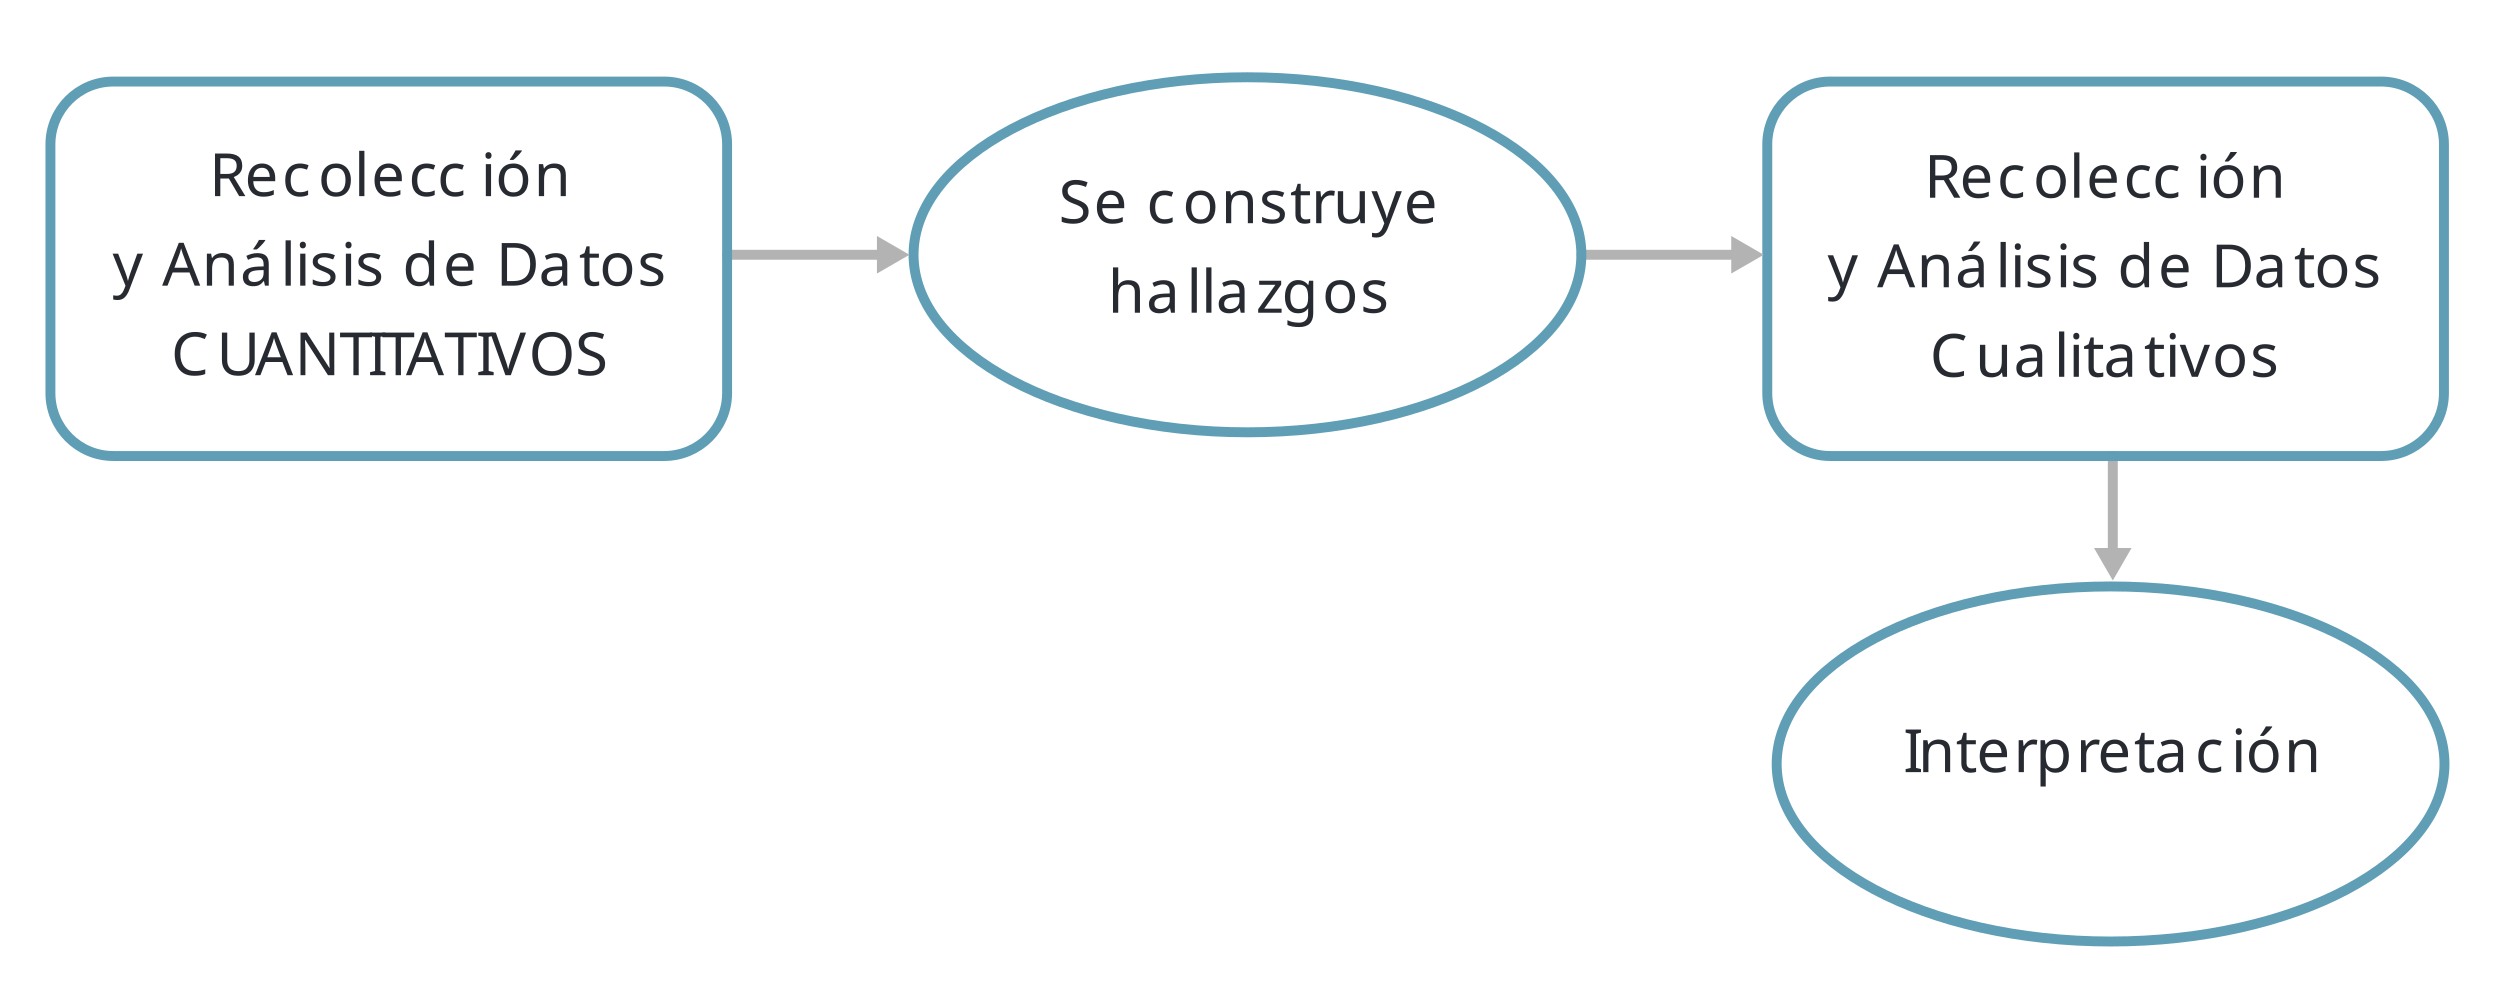
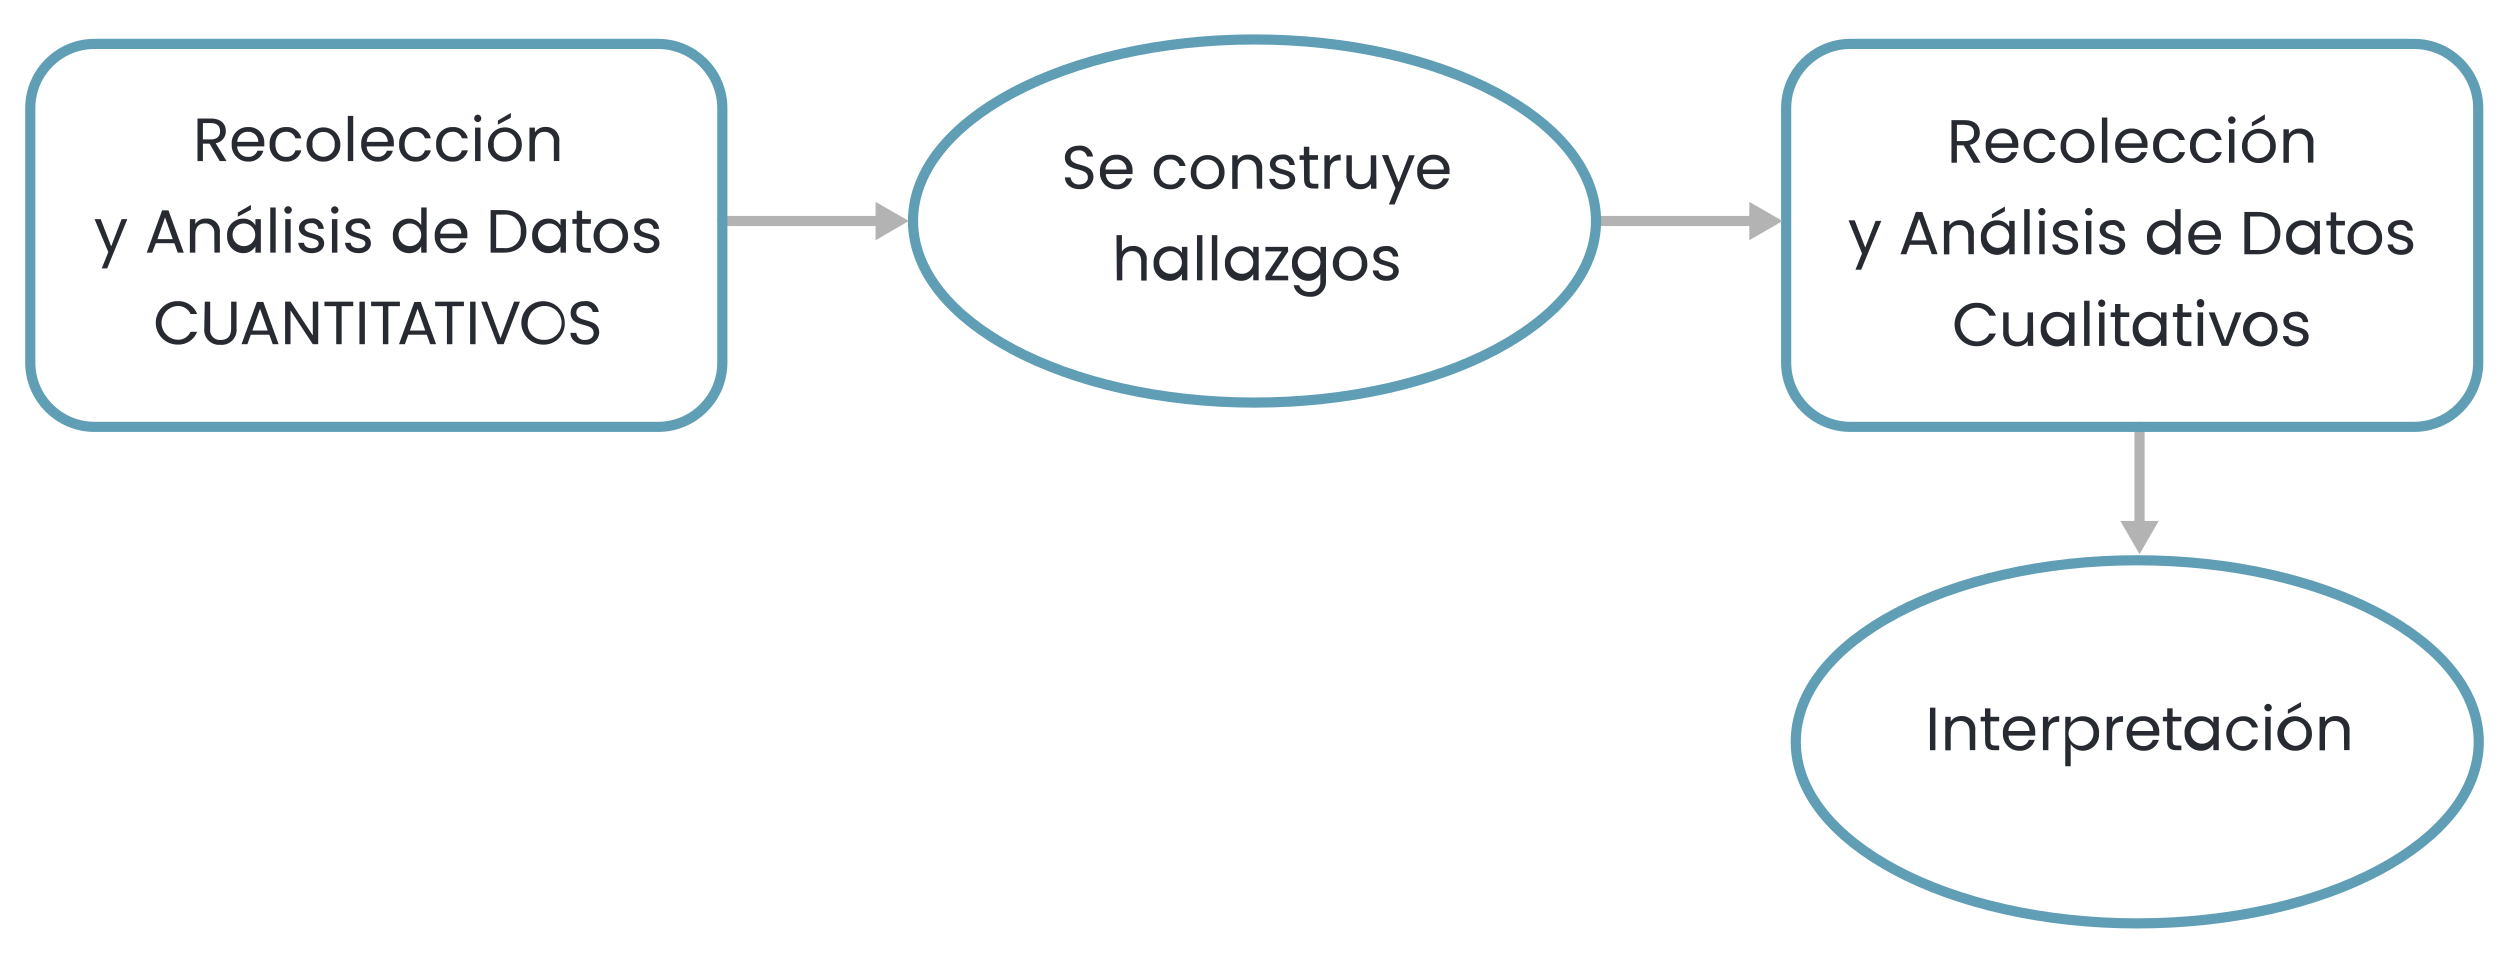
- <svg xmlns="http://www.w3.org/2000/svg" viewBox="0 0 470.5 187.48">
+ <svg xmlns="http://www.w3.org/2000/svg" id="a8fde49d-ba9e-4dc5-8483-89e868856b36" data-name="Capa 1" viewBox="0 0 460.04 176.32">
  <defs>
-     <style>.a,.e,.f{fill:none;}.b{isolation:isolate;}.c{clip-path:url(#a);}.d{opacity:0.3;mix-blend-mode:multiply;fill:url(#b);}.e{stroke:#b3b3b3;stroke-linecap:round;stroke-linejoin:round;}.e,.f{stroke-width:1.87px;}.f{stroke:#5f9eb5;stroke-miterlimit:10;}.g{font-size:11.23px;fill:#272b31;font-family:Poppins-Regular, Poppins;}.h{letter-spacing:-0.01em;}.i{letter-spacing:0.01em;}.j{letter-spacing:0em;}.k{letter-spacing:0em;}.l{letter-spacing:0.01em;}.m{letter-spacing:0em;}.n{letter-spacing:0em;}.o{letter-spacing:0em;}.p{letter-spacing:-0.01em;}.q{letter-spacing:0em;}.r{letter-spacing:0em;}.s{letter-spacing:0.01em;}.t{letter-spacing:0em;}.u{letter-spacing:-0.02em;}.v{letter-spacing:0em;}.w{letter-spacing:-0.01em;}.x{letter-spacing:-0.03em;}.y{letter-spacing:-0.01em;}.z{letter-spacing:-0.01em;}.aa{letter-spacing:-0.01em;}.ab{letter-spacing:-0.08em;}.ac{letter-spacing:-0.01em;}.ad{letter-spacing:-0.01em;}.ae{letter-spacing:-0.03em;}.af{letter-spacing:-0.01em;}.ag{letter-spacing:-0.01em;}.ah{letter-spacing:0em;}.ai{letter-spacing:-0.02em;}.aj{letter-spacing:-0.01em;}.ak{letter-spacing:-0.02em;}.al{letter-spacing:0em;}.am{fill:#b3b3b3;}.an{letter-spacing:0em;}.ao{letter-spacing:0em;}.ap{letter-spacing:0em;}.aq{letter-spacing:0em;}.ar{letter-spacing:0em;}.as{letter-spacing:-0.02em;}.at{letter-spacing:0em;}.au{letter-spacing:0em;}.av{letter-spacing:-0.01em;}.aw{letter-spacing:-0.02em;}.ax{letter-spacing:0em;}.ay{letter-spacing:0em;}.az{letter-spacing:-0.01em;}.ba{letter-spacing:-0.01em;}.bb{letter-spacing:-0.01em;}.bc{letter-spacing:-0.01em;}.bd{letter-spacing:0em;}</style>
-     <clipPath id="a">
-       <rect class="a" x="-1463.07" y="-915.71" width="1366" height="1529.63" />
-     </clipPath>
-     <linearGradient id="b" x1="-520.18" y1="-268.64" x2="32.27" y2="283.8" gradientUnits="userSpaceOnUse">
-       <stop offset="0" stop-color="#272b31" stop-opacity="0" />
-       <stop offset="0.02" stop-color="#272b31" stop-opacity="0.04" />
-       <stop offset="0.4" stop-color="#272b31" stop-opacity="0.57" />
-       <stop offset="0.73" stop-color="#272b31" stop-opacity="0.89" />
-       <stop offset="1" stop-color="#272b31" />
-     </linearGradient>
+     <style>.a90aa91c-cfc8-4f3b-be26-fbbd32ff5148,.b822bf20-135d-45a0-a46b-4b6f5daa3e09{fill:none;stroke-width:1.87px;}.b822bf20-135d-45a0-a46b-4b6f5daa3e09{stroke:#b3b3b3;stroke-linecap:round;stroke-linejoin:round;}.a90aa91c-cfc8-4f3b-be26-fbbd32ff5148{stroke:#5f9eb5;stroke-miterlimit:10;}.e5297cba-8456-4cb7-9c32-c626ae61d75e{fill:#272b31;}.ba3c13a1-ff6e-4c8f-9f03-e0d3bf58f0a9{fill:#b3b3b3;}</style>
  </defs>
-   <g class="b">
-     <g class="c">
-       <circle class="d" cx="-243.96" cy="7.58" r="390.64" />
-     </g>
-     <line class="e" x1="136.84" y1="47.95" x2="165.64" y2="47.95" />
-     <rect class="f" x="9.49" y="15.35" width="127.35" height="70.47" rx="11.83" />
-     <line class="e" x1="397.63" y1="85.82" x2="397.63" y2="103.73" />
-     <rect class="f" x="332.6" y="15.35" width="127.35" height="70.47" rx="11.83" />
-     <text class="g" transform="translate(39.37 36.91)">
-       <tspan class="h">R</tspan>
-       <tspan class="i" x="6.66" y="0">e</tspan>
-       <tspan class="j" x="13.69" y="0">c</tspan>
-       <tspan class="k" x="20.48" y="0">ol</tspan>
-       <tspan class="l" x="30.49" y="0">e</tspan>
-       <tspan class="m" x="37.52" y="0">cc</tspan>
-       <tspan class="n" x="51.11" y="0">i</tspan>
-       <tspan class="o" x="53.86" y="0">ó</tspan>
-       <tspan x="61.09" y="0">n </tspan>
-       <tspan x="-18.19" y="16.85">y </tspan>
-       <tspan class="p" x="-8.86" y="16.85">A</tspan>
-       <tspan class="q" x="-1.39" y="16.85">n</tspan>
-       <tspan x="5.82" y="16.85">á</tspan>
-       <tspan class="r" x="13.42" y="16.85">l</tspan>
-       <tspan class="j" x="16.17" y="16.85">i</tspan>
-       <tspan x="18.91" y="16.85">s</tspan>
-       <tspan class="j" x="24.77" y="16.85">i</tspan>
-       <tspan x="27.5" y="16.85">s </tspan>
-       <tspan class="o" x="36.37" y="16.85">d</tspan>
-       <tspan x="44" y="16.85">e </tspan>
-       <tspan class="s" x="53.96" y="16.85">D</tspan>
-       <tspan class="t" x="62" y="16.85">a</tspan>
-       <tspan class="u" x="69.58" y="16.85">t</tspan>
-       <tspan class="v" x="73.43" y="16.85">o</tspan>
-       <tspan x="80.6" y="16.85">s </tspan>
-       <tspan class="w" x="-7.18" y="33.7">C</tspan>
-       <tspan class="x" x="1.38" y="33.7">U</tspan>
-       <tspan class="y" x="8.62" y="33.7">A</tspan>
-       <tspan class="z" x="16.09" y="33.7">NT</tspan>
-       <tspan class="aa" x="29.83" y="33.7">I</tspan>
-       <tspan class="ab" x="32.46" y="33.7">TA</tspan>
-       <tspan class="ac" x="44.24" y="33.7">T</tspan>
-       <tspan class="ad" x="50.19" y="33.7">I</tspan>
-       <tspan class="ae" x="52.89" y="33.7">V</tspan>
-       <tspan class="af" x="60.12" y="33.7">O</tspan>
-       <tspan x="68.87" y="33.7">S</tspan>
-     </text>
-     <text class="g" transform="translate(362.13 37.21)">
-       <tspan class="h">R</tspan>
-       <tspan class="i" x="6.66" y="0">e</tspan>
-       <tspan class="j" x="13.69" y="0">c</tspan>
-       <tspan class="k" x="20.48" y="0">ol</tspan>
-       <tspan class="l" x="30.49" y="0">e</tspan>
-       <tspan class="m" x="37.52" y="0">cc</tspan>
-       <tspan class="n" x="51.11" y="0">i</tspan>
-       <tspan class="o" x="53.86" y="0">ó</tspan>
-       <tspan x="61.09" y="0">n </tspan>
-       <tspan x="-18.19" y="16.85">y </tspan>
-       <tspan class="p" x="-8.86" y="16.85">A</tspan>
-       <tspan class="q" x="-1.39" y="16.85">n</tspan>
-       <tspan x="5.82" y="16.85">á</tspan>
-       <tspan class="r" x="13.42" y="16.85">l</tspan>
-       <tspan class="j" x="16.17" y="16.85">i</tspan>
-       <tspan x="18.91" y="16.85">s</tspan>
-       <tspan class="j" x="24.77" y="16.85">i</tspan>
-       <tspan x="27.5" y="16.85">s </tspan>
-       <tspan class="o" x="36.37" y="16.85">d</tspan>
-       <tspan x="44" y="16.85">e </tspan>
-       <tspan class="s" x="53.96" y="16.85">D</tspan>
-       <tspan class="t" x="62" y="16.85">a</tspan>
-       <tspan class="u" x="69.58" y="16.85">t</tspan>
-       <tspan class="v" x="73.43" y="16.85">o</tspan>
-       <tspan x="80.6" y="16.85">s </tspan>
-       <tspan class="ag" x="1.06" y="33.7">C</tspan>
-       <tspan class="k" x="9.61" y="33.7">u</tspan>
-       <tspan x="16.83" y="33.7">a</tspan>
-       <tspan class="r" x="24.43" y="33.7">l</tspan>
-       <tspan class="ah" x="27.18" y="33.7">i</tspan>
-       <tspan class="ai" x="29.9" y="33.7">t</tspan>
-       <tspan class="t" x="33.76" y="33.7">a</tspan>
-       <tspan class="aj" x="41.35" y="33.7">t</tspan>
-       <tspan x="45.33" y="33.7">i</tspan>
-       <tspan class="ak" x="48.09" y="33.7">v</tspan>
-       <tspan class="al" x="54.18" y="33.7">o</tspan>
-       <tspan x="61.35" y="33.7">s</tspan>
-     </text>
-     <line class="e" x1="297.62" y1="47.95" x2="326.43" y2="47.95" />
-     <polygon class="am" points="331.94 47.95 325.82 44.41 325.82 51.48 331.94 47.95" />
-     <text class="g" transform="translate(199.23 42)">
-       <tspan class="an">S</tspan>
-       <tspan x="6.58" y="0">e </tspan>
-       <tspan class="j" x="16.54" y="0">c</tspan>
-       <tspan class="o" x="23.33" y="0">o</tspan>
-       <tspan class="ao" x="30.55" y="0">n</tspan>
-       <tspan class="ap" x="37.72" y="0">s</tspan>
-       <tspan class="aj" x="43.54" y="0">t</tspan>
-       <tspan class="aq" x="47.52" y="0">r</tspan>
-       <tspan class="ar" x="51.66" y="0">u</tspan>
-       <tspan class="as" x="58.86" y="0">y</tspan>
-       <tspan x="64.96" y="0">e </tspan>
-       <tspan class="q" x="9.28" y="16.85">h</tspan>
-       <tspan x="16.49" y="16.85">a</tspan>
-       <tspan class="at" x="24.08" y="16.85">l</tspan>
-       <tspan class="au" x="26.83" y="16.85">l</tspan>
-       <tspan class="av" x="29.61" y="16.85">a</tspan>
-       <tspan class="aw" x="37.12" y="16.85">z</tspan>
-       <tspan class="ax" x="41.97" y="16.85">g</tspan>
-       <tspan class="v" x="49.6" y="16.85">o</tspan>
-       <tspan x="56.78" y="16.85">s</tspan>
-     </text>
-     <ellipse class="f" cx="234.77" cy="47.95" rx="62.84" ry="33.41" />
-     <text class="g" transform="translate(358.19 145.32)">
-       <tspan class="ay">I</tspan>
-       <tspan class="az" x="2.8" y="0">n</tspan>
-       <tspan class="ai" x="9.9" y="0">t</tspan>
-       <tspan class="o" x="13.77" y="0">e</tspan>
-       <tspan class="ba" x="20.77" y="0">r</tspan>
-       <tspan class="ax" x="24.88" y="0">p</tspan>
-       <tspan class="bb" x="32.5" y="0">r</tspan>
-       <tspan class="bc" x="36.54" y="0">e</tspan>
-       <tspan class="ai" x="43.41" y="0">t</tspan>
-       <tspan class="ax" x="47.28" y="0">a</tspan>
-       <tspan class="bd" x="54.91" y="0">c</tspan>
-       <tspan class="n" x="61.7" y="0">i</tspan>
-       <tspan class="o" x="64.45" y="0">ó</tspan>
-       <tspan x="71.68" y="0">n</tspan>
-     </text>
-     <ellipse class="f" cx="397.21" cy="143.78" rx="62.84" ry="33.41" />
-     <polygon class="am" points="171.16 47.95 165.04 44.41 165.04 51.48 171.16 47.95" />
-     <polygon class="am" points="397.63 109.25 401.16 103.13 394.09 103.13 397.63 109.25" />
-   </g>
+   <line class="b822bf20-135d-45a0-a46b-4b6f5daa3e09" x1="132.92" y1="40.67" x2="161.72" y2="40.67" />
+   <rect class="a90aa91c-cfc8-4f3b-be26-fbbd32ff5148" x="5.57" y="8.08" width="127.35" height="70.47" rx="11.83" />
+   <line class="b822bf20-135d-45a0-a46b-4b6f5daa3e09" x1="393.71" y1="78.55" x2="393.71" y2="96.46" />
+   <rect class="a90aa91c-cfc8-4f3b-be26-fbbd32ff5148" x="328.68" y="8.08" width="127.35" height="70.47" rx="11.83" />
+   <path class="e5297cba-8456-4cb7-9c32-c626ae61d75e" d="M38.84,21.81c1.84,0,2.72,1,2.72,2.3a2.21,2.21,0,0,1-1.87,2.25l2,3.28H40.43l-1.86-3.2H37.34v3.2h-1V21.81Zm0,.84h-1.5v3h1.5c1.16,0,1.66-.63,1.66-1.51S40,22.65,38.84,22.65Z" />
+   <path class="e5297cba-8456-4cb7-9c32-c626ae61d75e" d="M45.64,29.74a3,3,0,0,1-3-3.19,2.93,2.93,0,0,1,3-3.17,2.82,2.82,0,0,1,3,2.94,6.13,6.13,0,0,1,0,.62H43.64a1.94,1.94,0,0,0,2,1.93,1.7,1.7,0,0,0,1.73-1.13h1.1A2.77,2.77,0,0,1,45.64,29.74Zm-2-3.63h3.89a1.81,1.81,0,0,0-1.95-1.86A1.91,1.91,0,0,0,43.65,26.11Z" />
+   <path class="e5297cba-8456-4cb7-9c32-c626ae61d75e" d="M52.62,23.38a2.67,2.67,0,0,1,2.84,2.08h-1.1a1.67,1.67,0,0,0-1.74-1.21c-1.12,0-1.95.79-1.95,2.3s.83,2.32,1.95,2.32a1.65,1.65,0,0,0,1.74-1.21h1.1a2.74,2.74,0,0,1-2.84,2.08,2.94,2.94,0,0,1-3-3.19A2.93,2.93,0,0,1,52.62,23.38Z" />
+   <path class="e5297cba-8456-4cb7-9c32-c626ae61d75e" d="M59.48,29.74a3,3,0,0,1-3.07-3.19,3.11,3.11,0,1,1,6.22,0A3.05,3.05,0,0,1,59.48,29.74Zm0-.9a2.09,2.09,0,0,0,2.11-2.29,2.07,2.07,0,0,0-2.08-2.28,2,2,0,0,0-2,2.28A2,2,0,0,0,59.48,28.84Z" />
+   <path class="e5297cba-8456-4cb7-9c32-c626ae61d75e" d="M64,21.33h1v8.31H64Z" />
+   <path class="e5297cba-8456-4cb7-9c32-c626ae61d75e" d="M69.47,29.74a3,3,0,0,1-3-3.19,2.94,2.94,0,0,1,3-3.17,2.82,2.82,0,0,1,3,2.94,6.13,6.13,0,0,1,0,.62H67.47a1.93,1.93,0,0,0,2,1.93,1.68,1.68,0,0,0,1.72-1.13H72.3A2.78,2.78,0,0,1,69.47,29.74Zm-2-3.63h3.88a1.8,1.8,0,0,0-1.94-1.86A1.9,1.9,0,0,0,67.48,26.11Z" />
+   <path class="e5297cba-8456-4cb7-9c32-c626ae61d75e" d="M76.45,23.38a2.67,2.67,0,0,1,2.84,2.08h-1.1a1.67,1.67,0,0,0-1.74-1.21c-1.12,0-2,.79-2,2.3s.83,2.32,2,2.32a1.65,1.65,0,0,0,1.74-1.21h1.1a2.74,2.74,0,0,1-2.84,2.08,2.94,2.94,0,0,1-3-3.19A2.93,2.93,0,0,1,76.45,23.38Z" />
+   <path class="e5297cba-8456-4cb7-9c32-c626ae61d75e" d="M83.25,23.38a2.69,2.69,0,0,1,2.84,2.08H85a1.68,1.68,0,0,0-1.74-1.21c-1.13,0-2,.79-2,2.3s.83,2.32,2,2.32A1.66,1.66,0,0,0,85,27.66h1.1a2.75,2.75,0,0,1-2.84,2.08,2.93,2.93,0,0,1-3-3.19A2.92,2.92,0,0,1,83.25,23.38Z" />
+   <path class="e5297cba-8456-4cb7-9c32-c626ae61d75e" d="M87.25,21.79a.69.69,0,0,1,.7-.7.7.7,0,0,1,0,1.39A.69.69,0,0,1,87.25,21.79Zm.17,1.69h1v6.16h-1Z" />
+   <path class="e5297cba-8456-4cb7-9c32-c626ae61d75e" d="M92.86,29.74a3,3,0,0,1-3.06-3.19,3.11,3.11,0,1,1,6.22,0A3.06,3.06,0,0,1,92.86,29.74Zm0-.9A2.09,2.09,0,0,0,95,26.55a2.07,2.07,0,0,0-2.07-2.28,2,2,0,0,0-2.06,2.28A2,2,0,0,0,92.86,28.84ZM94,20.78v.88l-2.39,1.28v-.76Z" />
+   <path class="e5297cba-8456-4cb7-9c32-c626ae61d75e" d="M101.91,26.15a1.65,1.65,0,0,0-1.72-1.89c-1,0-1.76.65-1.76,2v3.41h-1V23.48h1v.88a2.26,2.26,0,0,1,2-1A2.39,2.39,0,0,1,102.92,26v3.63h-1Z" />
+   <path class="e5297cba-8456-4cb7-9c32-c626ae61d75e" d="M22.37,40.33h1.06l-3.71,9.06h-1l1.21-3L17.4,40.33h1.13l1.93,5Z" />
+   <path class="e5297cba-8456-4cb7-9c32-c626ae61d75e" d="M32.08,44.75H28.67L28,46.49H27l2.83-7.78H31l2.82,7.78H32.71ZM30.37,40l-1.41,4h2.83Z" />
+   <path class="e5297cba-8456-4cb7-9c32-c626ae61d75e" d="M39.43,43a1.66,1.66,0,0,0-1.72-1.9c-1.05,0-1.77.65-1.77,2v3.4h-1V40.33h1v.88a2.29,2.29,0,0,1,2-1,2.39,2.39,0,0,1,2.52,2.64v3.63h-1Z" />
+   <path class="e5297cba-8456-4cb7-9c32-c626ae61d75e" d="M44.67,40.23A2.55,2.55,0,0,1,47,41.46V40.33h1v6.16H47V45.34a2.55,2.55,0,0,1-2.3,1.25,3,3,0,0,1-2.91-3.2A2.92,2.92,0,0,1,44.67,40.23Zm.2.89a2.07,2.07,0,0,0-2.07,2.27,2.09,2.09,0,1,0,2.07-2.27Zm1.3-3.41v.88l-2.4,1.28v-.76Z" />
+   <path class="e5297cba-8456-4cb7-9c32-c626ae61d75e" d="M49.73,38.18h1v8.31h-1Z" />
+   <path class="e5297cba-8456-4cb7-9c32-c626ae61d75e" d="M52.32,38.64a.69.69,0,1,1,.69.69A.68.68,0,0,1,52.32,38.64Zm.17,1.69h1v6.16h-1Z" />
+   <path class="e5297cba-8456-4cb7-9c32-c626ae61d75e" d="M57.4,46.59c-1.44,0-2.45-.79-2.52-1.91h1.06c.05.6.58,1,1.45,1s1.25-.4,1.25-.9c0-1.38-3.63-.58-3.63-2.87,0-.94.88-1.72,2.25-1.72a2.07,2.07,0,0,1,2.33,1.93h-1a1.19,1.19,0,0,0-1.34-1.06c-.75,0-1.2.36-1.2.85,0,1.46,3.57.66,3.61,2.87C59.64,45.83,58.76,46.59,57.4,46.59Z" />
+   <path class="e5297cba-8456-4cb7-9c32-c626ae61d75e" d="M60.92,38.64a.68.68,0,1,1,1.36,0,.68.68,0,1,1-1.36,0Zm.16,1.69h1v6.16h-1Z" />
+   <path class="e5297cba-8456-4cb7-9c32-c626ae61d75e" d="M66,46.59c-1.44,0-2.45-.79-2.52-1.91h1.06c0,.6.58,1,1.44,1s1.26-.4,1.26-.9c0-1.38-3.64-.58-3.64-2.87,0-.94.89-1.72,2.26-1.72a2.06,2.06,0,0,1,2.32,1.93h-1a1.17,1.17,0,0,0-1.33-1.06c-.75,0-1.2.36-1.2.85,0,1.46,3.57.66,3.61,2.87C68.24,45.83,67.35,46.59,66,46.59Z" />
+   <path class="e5297cba-8456-4cb7-9c32-c626ae61d75e" d="M75.23,40.23a2.7,2.7,0,0,1,2.28,1.2V38.18h1v8.31h-1V45.33a2.52,2.52,0,0,1-2.29,1.26,3,3,0,0,1-2.92-3.2A2.92,2.92,0,0,1,75.23,40.23Zm.19.89a2.08,2.08,0,0,0-2.08,2.27,2.09,2.09,0,1,0,2.08-2.27Z" />
+   <path class="e5297cba-8456-4cb7-9c32-c626ae61d75e" d="M83,46.59a3,3,0,0,1-3-3.19,2.93,2.93,0,0,1,3-3.17,2.83,2.83,0,0,1,3,3,6,6,0,0,1,0,.61H81a1.94,1.94,0,0,0,2,1.93,1.69,1.69,0,0,0,1.73-1.13h1.1A2.77,2.77,0,0,1,83,46.59ZM81,43h3.89a1.8,1.8,0,0,0-1.94-1.86A1.91,1.91,0,0,0,81,43Z" />
+   <path class="e5297cba-8456-4cb7-9c32-c626ae61d75e" d="M96.87,42.59c0,2.43-1.59,3.9-4.16,3.9H90.28V38.66h2.43C95.28,38.66,96.87,40.17,96.87,42.59Zm-4.16,3.06a2.79,2.79,0,0,0,3.11-3.06,2.82,2.82,0,0,0-3.11-3.1H91.3v6.16Z" />
+   <path class="e5297cba-8456-4cb7-9c32-c626ae61d75e" d="M100.85,40.23a2.56,2.56,0,0,1,2.29,1.23V40.33h1v6.16h-1V45.34a2.56,2.56,0,0,1-2.3,1.25,3,3,0,0,1-2.91-3.2A2.92,2.92,0,0,1,100.85,40.23Zm.2.89A2.08,2.08,0,0,0,99,43.39a2.09,2.09,0,1,0,2.08-2.27Z" />
+   <path class="e5297cba-8456-4cb7-9c32-c626ae61d75e" d="M106.12,41.18h-.79v-.85h.79V38.78h1v1.55h1.6v.85h-1.6V44.8c0,.61.22.82.85.82h.75v.87h-.92c-1.09,0-1.71-.45-1.71-1.69Z" />
+   <path class="e5297cba-8456-4cb7-9c32-c626ae61d75e" d="M112.43,46.59a3.18,3.18,0,1,1,3.15-3.19A3.05,3.05,0,0,1,112.43,46.59Zm0-.9a2.29,2.29,0,0,0,0-4.57,2,2,0,0,0-2.06,2.28A2,2,0,0,0,112.43,45.69Z" />
+   <path class="e5297cba-8456-4cb7-9c32-c626ae61d75e" d="M119.1,46.59c-1.44,0-2.45-.79-2.52-1.91h1.06c0,.6.58,1,1.44,1s1.26-.4,1.26-.9c0-1.38-3.64-.58-3.64-2.87,0-.94.89-1.72,2.26-1.72a2.06,2.06,0,0,1,2.32,1.93h-1a1.17,1.17,0,0,0-1.33-1.06c-.75,0-1.2.36-1.2.85,0,1.46,3.57.66,3.61,2.87C121.34,45.83,120.45,46.59,119.1,46.59Z" />
+   <path class="e5297cba-8456-4cb7-9c32-c626ae61d75e" d="M32.66,55.41a3.68,3.68,0,0,1,3.62,2.37H35.06a2.47,2.47,0,0,0-2.4-1.47,3.11,3.11,0,0,0,0,6.21,2.48,2.48,0,0,0,2.4-1.46h1.22a3.67,3.67,0,0,1-3.62,2.35,4,4,0,0,1,0-8Z" />
+   <path class="e5297cba-8456-4cb7-9c32-c626ae61d75e" d="M37.68,55.51h1v5a1.79,1.79,0,0,0,1.93,2.05c1.16,0,1.92-.62,1.92-2.05v-5h1v4.94a2.74,2.74,0,0,1-3,3,2.73,2.73,0,0,1-2.94-3Z" />
+   <path class="e5297cba-8456-4cb7-9c32-c626ae61d75e" d="M49.56,61.6H46.15l-.63,1.74H44.44l2.83-7.78h1.18l2.82,7.78H50.19Zm-1.71-4.78-1.41,4h2.83Z" />
+   <path class="e5297cba-8456-4cb7-9c32-c626ae61d75e" d="M58.56,55.5v7.84h-1l-4.1-6.23v6.23h-1V55.5h1l4.1,6.22V55.5Z" />
+   <path class="e5297cba-8456-4cb7-9c32-c626ae61d75e" d="M59.7,55.51H65v.83H62.87v7h-1v-7H59.7Z" />
+   <path class="e5297cba-8456-4cb7-9c32-c626ae61d75e" d="M66.14,55.51h1v7.83h-1Z" />
+   <path class="e5297cba-8456-4cb7-9c32-c626ae61d75e" d="M68.29,55.51h5.3v.83H71.46v7h-1v-7H68.29Z" />
+   <path class="e5297cba-8456-4cb7-9c32-c626ae61d75e" d="M78.54,61.6H75.13l-.63,1.74H73.42l2.83-7.78h1.18l2.82,7.78H79.17Zm-1.7-4.78-1.42,4h2.83Z" />
+   <path class="e5297cba-8456-4cb7-9c32-c626ae61d75e" d="M80.07,55.51h5.3v.83H83.24v7h-1v-7H80.07Z" />
+   <path class="e5297cba-8456-4cb7-9c32-c626ae61d75e" d="M86.51,55.51h1v7.83h-1Z" />
+   <path class="e5297cba-8456-4cb7-9c32-c626ae61d75e" d="M94.6,55.51h1.08l-3,7.83H91.54l-3-7.83h1.09l2.46,6.75Z" />
+   <path class="e5297cba-8456-4cb7-9c32-c626ae61d75e" d="M100,63.42a4,4,0,1,1,3.93-4A3.86,3.86,0,0,1,100,63.42Zm0-.89a3.12,3.12,0,1,0-2.89-3.11A2.85,2.85,0,0,0,100,62.53Z" />
+   <path class="e5297cba-8456-4cb7-9c32-c626ae61d75e" d="M107.66,63.42c-1.57,0-2.68-.88-2.7-2.17h1.09a1.44,1.44,0,0,0,1.61,1.3c1,0,1.58-.56,1.58-1.3,0-2.11-4.24-.76-4.24-3.67,0-1.29,1-2.17,2.6-2.17a2.34,2.34,0,0,1,2.59,2h-1.12a1.41,1.41,0,0,0-1.52-1.13c-.84,0-1.5.41-1.5,1.26,0,2,4.22.76,4.22,3.66A2.35,2.35,0,0,1,107.66,63.42Z" />
+   <path class="e5297cba-8456-4cb7-9c32-c626ae61d75e" d="M361.6,22.11c1.85,0,2.72,1,2.72,2.31a2.2,2.2,0,0,1-1.86,2.24l2,3.28H363.2l-1.86-3.2H360.1v3.2h-1V22.11Zm0,.85h-1.5v3h1.5c1.16,0,1.67-.63,1.67-1.5S362.77,23,361.6,23Z" />
+   <path class="e5297cba-8456-4cb7-9c32-c626ae61d75e" d="M368.4,30a3,3,0,0,1-3-3.19,2.93,2.93,0,0,1,3-3.16,2.82,2.82,0,0,1,3,2.94,4.3,4.3,0,0,1,0,.62H366.4a1.94,1.94,0,0,0,2,1.93A1.68,1.68,0,0,0,370.13,28h1.1A2.75,2.75,0,0,1,368.4,30Zm-2-3.62h3.88a1.81,1.81,0,0,0-1.94-1.87A1.9,1.9,0,0,0,366.42,26.42Z" />
+   <path class="e5297cba-8456-4cb7-9c32-c626ae61d75e" d="M375.39,23.69a2.68,2.68,0,0,1,2.84,2.07h-1.1a1.68,1.68,0,0,0-1.74-1.21c-1.13,0-2,.8-2,2.3s.83,2.33,2,2.33A1.66,1.66,0,0,0,377.13,28h1.1A2.74,2.74,0,0,1,375.39,30a2.93,2.93,0,0,1-3-3.19A2.92,2.92,0,0,1,375.39,23.69Z" />
+   <path class="e5297cba-8456-4cb7-9c32-c626ae61d75e" d="M382.24,30a3,3,0,0,1-3.06-3.19,3.11,3.11,0,1,1,6.22,0A3,3,0,0,1,382.24,30Zm0-.9a2.09,2.09,0,0,0,2.11-2.29,2.07,2.07,0,0,0-2.07-2.28,2,2,0,0,0-2.06,2.28A2,2,0,0,0,382.24,29.14Z" />
+   <path class="e5297cba-8456-4cb7-9c32-c626ae61d75e" d="M386.78,21.63h1v8.31h-1Z" />
+   <path class="e5297cba-8456-4cb7-9c32-c626ae61d75e" d="M392.23,30a3,3,0,0,1-3-3.19,2.92,2.92,0,0,1,3-3.16,2.81,2.81,0,0,1,2.95,2.94c0,.22,0,.4,0,.62h-4.92a1.94,1.94,0,0,0,2,1.93A1.68,1.68,0,0,0,394,28h1.1A2.75,2.75,0,0,1,392.23,30Zm-2-3.62h3.89a1.81,1.81,0,0,0-1.95-1.87A1.91,1.91,0,0,0,390.24,26.42Z" />
+   <path class="e5297cba-8456-4cb7-9c32-c626ae61d75e" d="M399.21,23.69a2.68,2.68,0,0,1,2.85,2.07H401a1.69,1.69,0,0,0-1.75-1.21c-1.12,0-1.95.8-1.95,2.3s.83,2.33,1.95,2.33A1.67,1.67,0,0,0,401,28h1.1A2.75,2.75,0,0,1,399.21,30a2.92,2.92,0,0,1-3-3.19A2.91,2.91,0,0,1,399.21,23.69Z" />
+   <path class="e5297cba-8456-4cb7-9c32-c626ae61d75e" d="M406,23.69a2.66,2.66,0,0,1,2.84,2.07h-1.1A1.67,1.67,0,0,0,406,24.55c-1.12,0-1.95.8-1.95,2.3s.83,2.33,1.95,2.33A1.65,1.65,0,0,0,407.75,28h1.1A2.73,2.73,0,0,1,406,30a2.93,2.93,0,0,1-3-3.19A2.92,2.92,0,0,1,406,23.69Z" />
+   <path class="e5297cba-8456-4cb7-9c32-c626ae61d75e" d="M410,22.09a.69.69,0,1,1,.69.7A.68.68,0,0,1,410,22.09Zm.17,1.7h1v6.15h-1Z" />
+   <path class="e5297cba-8456-4cb7-9c32-c626ae61d75e" d="M415.63,30a3,3,0,0,1-3.07-3.19,3.11,3.11,0,1,1,6.22,0A3,3,0,0,1,415.63,30Zm0-.9a2.09,2.09,0,0,0,2.11-2.29,2.07,2.07,0,0,0-2.08-2.28,2,2,0,0,0-2.06,2.28A2,2,0,0,0,415.63,29.14Zm1.14-8.06V22l-2.39,1.28v-.76Z" />
+   <path class="e5297cba-8456-4cb7-9c32-c626ae61d75e" d="M424.67,26.46c0-1.26-.68-1.9-1.72-1.9s-1.76.65-1.76,2v3.4h-1V23.79h1v.87a2.27,2.27,0,0,1,2-1,2.38,2.38,0,0,1,2.51,2.63v3.63h-1Z" />
+   <path class="e5297cba-8456-4cb7-9c32-c626ae61d75e" d="M345.14,40.64h1.05l-3.7,9h-1.06l1.21-3-2.48-6.09h1.14l1.93,5Z" />
+   <path class="e5297cba-8456-4cb7-9c32-c626ae61d75e" d="M354.85,45.05h-3.42l-.63,1.74h-1.08L352.55,39h1.18l2.82,7.78h-1.08Zm-1.71-4.78-1.42,3.95h2.83Z" />
+   <path class="e5297cba-8456-4cb7-9c32-c626ae61d75e" d="M362.19,43.31c0-1.26-.68-1.9-1.72-1.9s-1.76.66-1.76,2v3.4h-1V40.64h1v.88a2.27,2.27,0,0,1,2-1,2.38,2.38,0,0,1,2.51,2.64v3.62h-1Z" />
+   <path class="e5297cba-8456-4cb7-9c32-c626ae61d75e" d="M367.44,40.54a2.56,2.56,0,0,1,2.29,1.22V40.64h1v6.15h-1V45.65a2.58,2.58,0,0,1-2.3,1.25,3,3,0,0,1-2.91-3.21A2.91,2.91,0,0,1,367.44,40.54Zm.2.89a2.08,2.08,0,0,0-2.08,2.26,2.09,2.09,0,1,0,2.08-2.26ZM368.93,38v.89l-2.39,1.28v-.76Z" />
+   <path class="e5297cba-8456-4cb7-9c32-c626ae61d75e" d="M372.49,38.48h1v8.31h-1Z" />
+   <path class="e5297cba-8456-4cb7-9c32-c626ae61d75e" d="M375.08,38.94a.69.69,0,0,1,.7-.69.7.7,0,0,1,0,1.39A.69.69,0,0,1,375.08,38.94Zm.17,1.7h1v6.15h-1Z" />
+   <path class="e5297cba-8456-4cb7-9c32-c626ae61d75e" d="M380.16,46.9c-1.43,0-2.45-.79-2.51-1.91h1.05c.06.59.59,1,1.45,1s1.26-.4,1.26-.91c0-1.37-3.64-.57-3.64-2.86,0-.95.89-1.72,2.26-1.72a2.06,2.06,0,0,1,2.32,1.93h-1A1.18,1.18,0,0,0,380,41.4c-.75,0-1.2.36-1.2.86,0,1.46,3.57.66,3.62,2.86C382.41,46.13,381.52,46.9,380.16,46.9Z" />
+   <path class="e5297cba-8456-4cb7-9c32-c626ae61d75e" d="M383.68,38.94a.69.69,0,1,1,.7.7A.68.68,0,0,1,383.68,38.94Zm.17,1.7h1v6.15h-1Z" />
+   <path class="e5297cba-8456-4cb7-9c32-c626ae61d75e" d="M388.76,46.9c-1.44,0-2.45-.79-2.51-1.91h1.05c.06.59.58,1,1.45,1s1.26-.4,1.26-.91c0-1.37-3.64-.57-3.64-2.86,0-.95.89-1.72,2.26-1.72A2.07,2.07,0,0,1,391,42.47h-1a1.19,1.19,0,0,0-1.34-1.07c-.75,0-1.2.36-1.2.86,0,1.46,3.57.66,3.62,2.86C391,46.13,390.12,46.9,388.76,46.9Z" />
+   <path class="e5297cba-8456-4cb7-9c32-c626ae61d75e" d="M398,40.54a2.66,2.66,0,0,1,2.27,1.2V38.48h1v8.31h-1V45.64A2.53,2.53,0,0,1,398,46.9a3,3,0,0,1-2.92-3.21A2.92,2.92,0,0,1,398,40.54Zm.19.89a2.07,2.07,0,0,0-2.08,2.26,2.09,2.09,0,1,0,2.08-2.26Z" />
+   <path class="e5297cba-8456-4cb7-9c32-c626ae61d75e" d="M405.74,46.9a3,3,0,0,1-3.05-3.19,2.93,2.93,0,0,1,3.05-3.17,2.82,2.82,0,0,1,2.95,2.94,6.13,6.13,0,0,1,0,.62h-4.92a1.93,1.93,0,0,0,2,1.93,1.7,1.7,0,0,0,1.73-1.13h1.1A2.78,2.78,0,0,1,405.74,46.9Zm-2-3.63h3.88a1.8,1.8,0,0,0-1.94-1.87A1.91,1.91,0,0,0,403.75,43.27Z" />
+   <path class="e5297cba-8456-4cb7-9c32-c626ae61d75e" d="M419.63,42.9c0,2.42-1.58,3.89-4.15,3.89H413V39h2.44C418.05,39,419.63,40.47,419.63,42.9ZM415.48,46a2.79,2.79,0,0,0,3.11-3.05,2.82,2.82,0,0,0-3.11-3.1h-1.42V46Z" />
+   <path class="e5297cba-8456-4cb7-9c32-c626ae61d75e" d="M423.61,40.54a2.55,2.55,0,0,1,2.29,1.22V40.64h1v6.15h-1V45.65a2.57,2.57,0,0,1-2.3,1.25,3,3,0,0,1-2.91-3.21A2.91,2.91,0,0,1,423.61,40.54Zm.21.89a2.07,2.07,0,0,0-2.08,2.26,2.09,2.09,0,1,0,2.08-2.26Z" />
+   <path class="e5297cba-8456-4cb7-9c32-c626ae61d75e" d="M428.89,41.48h-.8v-.84h.8V39.09h1v1.55h1.61v.84h-1.61v3.63c0,.61.22.82.85.82h.76v.86h-.92c-1.09,0-1.71-.45-1.71-1.68Z" />
+   <path class="e5297cba-8456-4cb7-9c32-c626ae61d75e" d="M435.19,46.9a3.18,3.18,0,1,1,3.16-3.19A3.06,3.06,0,0,1,435.19,46.9Zm0-.9a2.29,2.29,0,0,0,0-4.57,2,2,0,0,0-2.05,2.28A2,2,0,0,0,435.19,46Z" />
+   <path class="e5297cba-8456-4cb7-9c32-c626ae61d75e" d="M441.86,46.9c-1.44,0-2.45-.79-2.51-1.91h1c.06.59.58,1,1.45,1s1.26-.4,1.26-.91c0-1.37-3.64-.57-3.64-2.86,0-.95.88-1.72,2.26-1.72a2.07,2.07,0,0,1,2.32,1.93h-1a1.19,1.19,0,0,0-1.34-1.07c-.75,0-1.2.36-1.2.86,0,1.46,3.57.66,3.62,2.86C444.11,46.13,443.22,46.9,441.86,46.9Z" />
+   <path class="e5297cba-8456-4cb7-9c32-c626ae61d75e" d="M363.67,55.72a3.67,3.67,0,0,1,3.62,2.37h-1.22a2.46,2.46,0,0,0-2.4-1.47,3.11,3.11,0,0,0,0,6.21,2.48,2.48,0,0,0,2.4-1.46h1.22a3.67,3.67,0,0,1-3.62,2.34,4,4,0,0,1,0-8Z" />
+   <path class="e5297cba-8456-4cb7-9c32-c626ae61d75e" d="M374.15,63.65h-1v-.91a2.28,2.28,0,0,1-2,1,2.41,2.41,0,0,1-2.53-2.64V57.49h1V61c0,1.25.68,1.89,1.71,1.89s1.77-.65,1.77-2V57.49h1Z" />
+   <path class="e5297cba-8456-4cb7-9c32-c626ae61d75e" d="M378.45,57.39a2.56,2.56,0,0,1,2.29,1.22V57.49h1v6.16h-1V62.5a2.58,2.58,0,0,1-2.3,1.25,3,3,0,0,1-2.91-3.2A2.92,2.92,0,0,1,378.45,57.39Zm.2.89a2.08,2.08,0,0,0-2.08,2.27,2.09,2.09,0,1,0,2.08-2.27Z" />
+   <path class="e5297cba-8456-4cb7-9c32-c626ae61d75e" d="M383.51,55.34h1v8.31h-1Z" />
+   <path class="e5297cba-8456-4cb7-9c32-c626ae61d75e" d="M386.09,55.8a.69.69,0,0,1,.7-.7.7.7,0,0,1,0,1.39A.69.69,0,0,1,386.09,55.8Zm.17,1.69h1v6.16h-1Z" />
+   <path class="e5297cba-8456-4cb7-9c32-c626ae61d75e" d="M389.2,58.33h-.8v-.84h.8V55.94h1v1.55h1.61v.84h-1.61V62c0,.61.22.82.85.82h.76v.87h-.92c-1.09,0-1.71-.45-1.71-1.69Z" />
+   <path class="e5297cba-8456-4cb7-9c32-c626ae61d75e" d="M395.38,57.39a2.56,2.56,0,0,1,2.29,1.22V57.49h1v6.16h-1V62.5a2.58,2.58,0,0,1-2.3,1.25,3,3,0,0,1-2.91-3.2A2.92,2.92,0,0,1,395.38,57.39Zm.2.89a2.08,2.08,0,0,0-2.08,2.27,2.09,2.09,0,1,0,2.08-2.27Z" />
+   <path class="e5297cba-8456-4cb7-9c32-c626ae61d75e" d="M400.65,58.33h-.8v-.84h.8V55.94h1v1.55h1.6v.84h-1.6V62c0,.61.22.82.85.82h.75v.87h-.92c-1.09,0-1.71-.45-1.71-1.69Z" />
+   <path class="e5297cba-8456-4cb7-9c32-c626ae61d75e" d="M404.24,55.8a.69.69,0,1,1,1.37,0,.69.69,0,1,1-1.37,0Zm.17,1.69h1v6.16h-1Z" />
+   <path class="e5297cba-8456-4cb7-9c32-c626ae61d75e" d="M407.54,57.49l1.92,5.21,1.91-5.21h1.09l-2.41,6.16h-1.19l-2.42-6.16Z" />
+   <path class="e5297cba-8456-4cb7-9c32-c626ae61d75e" d="M415.94,63.75a3.18,3.18,0,1,1,3.16-3.19A3.06,3.06,0,0,1,415.94,63.75Zm0-.9a2.09,2.09,0,0,0,2.11-2.29A2.07,2.07,0,0,0,416,58.28a2.3,2.3,0,0,0,0,4.57Z" />
+   <path class="e5297cba-8456-4cb7-9c32-c626ae61d75e" d="M422.61,63.75c-1.43,0-2.45-.79-2.51-1.91h1c.06.59.59,1,1.45,1s1.26-.4,1.26-.91c0-1.37-3.64-.57-3.64-2.86,0-.94.89-1.72,2.26-1.72a2.06,2.06,0,0,1,2.32,1.93h-1c0-.62-.52-1.06-1.34-1.06s-1.2.35-1.2.85c0,1.46,3.57.66,3.62,2.86C424.86,63,424,63.75,422.61,63.75Z" />
+   <line class="b822bf20-135d-45a0-a46b-4b6f5daa3e09" x1="293.71" y1="40.67" x2="322.51" y2="40.67" />
+   <polygon class="ba3c13a1-ff6e-4c8f-9f03-e0d3bf58f0a9" points="328.02 40.67 321.9 37.14 321.9 44.21 328.02 40.67" />
+   <path class="e5297cba-8456-4cb7-9c32-c626ae61d75e" d="M198.65,34.81c-1.57,0-2.68-.88-2.7-2.17H197a1.44,1.44,0,0,0,1.61,1.3c1,0,1.58-.56,1.58-1.3,0-2.11-4.24-.76-4.24-3.67,0-1.29,1-2.17,2.6-2.17a2.34,2.34,0,0,1,2.59,2h-1.12a1.41,1.41,0,0,0-1.52-1.13c-.84,0-1.5.41-1.5,1.25,0,2,4.22.77,4.22,3.66A2.35,2.35,0,0,1,198.65,34.81Z" />
+   <path class="e5297cba-8456-4cb7-9c32-c626ae61d75e" d="M205.41,34.83a3,3,0,0,1-3-3.19,2.93,2.93,0,0,1,3-3.17,2.82,2.82,0,0,1,3,2.94,6.13,6.13,0,0,1,0,.62h-4.92a1.93,1.93,0,0,0,2,1.93,1.7,1.7,0,0,0,1.73-1.13h1.1A2.77,2.77,0,0,1,205.41,34.83Zm-2-3.63h3.89a1.81,1.81,0,0,0-1.95-1.86A1.9,1.9,0,0,0,203.42,31.2Z" />
+   <path class="e5297cba-8456-4cb7-9c32-c626ae61d75e" d="M215.33,28.47a2.67,2.67,0,0,1,2.84,2.08h-1.1a1.67,1.67,0,0,0-1.74-1.21c-1.12,0-2,.79-2,2.3s.83,2.32,2,2.32a1.64,1.64,0,0,0,1.74-1.21h1.1a2.73,2.73,0,0,1-2.84,2.08,2.94,2.94,0,0,1-3-3.19A2.93,2.93,0,0,1,215.33,28.47Z" />
+   <path class="e5297cba-8456-4cb7-9c32-c626ae61d75e" d="M222.19,34.83a3,3,0,0,1-3.07-3.19,3.11,3.11,0,1,1,6.22,0A3.05,3.05,0,0,1,222.19,34.83Zm0-.9a2.09,2.09,0,0,0,2.11-2.29,2.07,2.07,0,0,0-2.08-2.28,2,2,0,0,0-2.05,2.28A2,2,0,0,0,222.19,33.93Z" />
+   <path class="e5297cba-8456-4cb7-9c32-c626ae61d75e" d="M231.23,31.25c0-1.26-.68-1.9-1.72-1.9s-1.76.65-1.76,2v3.4h-1V28.57h1v.88a2.27,2.27,0,0,1,2-1,2.39,2.39,0,0,1,2.51,2.64v3.63h-1Z" />
+   <path class="e5297cba-8456-4cb7-9c32-c626ae61d75e" d="M236.07,34.83a2.24,2.24,0,0,1-2.51-1.91h1.05c.06.6.59,1,1.45,1s1.26-.4,1.26-.91c0-1.37-3.64-.57-3.64-2.86,0-.94.89-1.72,2.26-1.72a2.06,2.06,0,0,1,2.32,1.93h-1a1.17,1.17,0,0,0-1.33-1.06c-.76,0-1.21.36-1.21.85,0,1.46,3.57.66,3.62,2.86C238.32,34.07,237.43,34.83,236.07,34.83Z" />
+   <path class="e5297cba-8456-4cb7-9c32-c626ae61d75e" d="M239.93,29.42h-.79v-.85h.79V27h1v1.55h1.6v.85H241V33c0,.61.22.82.85.82h.75v.87h-.92c-1.09,0-1.71-.45-1.71-1.69Z" />
+   <path class="e5297cba-8456-4cb7-9c32-c626ae61d75e" d="M244.71,34.73h-1V28.57h1v1a2.08,2.08,0,0,1,2-1.11v1.06h-.27c-1,0-1.72.43-1.72,1.86Z" />
+   <path class="e5297cba-8456-4cb7-9c32-c626ae61d75e" d="M253.29,34.73h-1v-.91a2.25,2.25,0,0,1-2,1,2.41,2.41,0,0,1-2.53-2.64V28.57h1V32a1.65,1.65,0,0,0,1.72,1.89c1.06,0,1.76-.65,1.76-2V28.57h1Z" />
+   <path class="e5297cba-8456-4cb7-9c32-c626ae61d75e" d="M259.28,28.57h1.06l-3.71,9.06h-1.06l1.22-3-2.49-6.09h1.14l1.93,5Z" />
+   <path class="e5297cba-8456-4cb7-9c32-c626ae61d75e" d="M263.79,34.83a3,3,0,0,1-3-3.19,2.93,2.93,0,0,1,3-3.17,2.82,2.82,0,0,1,2.95,2.94,6.13,6.13,0,0,1,0,.62h-4.92a1.94,1.94,0,0,0,2,1.93,1.7,1.7,0,0,0,1.73-1.13h1.1A2.77,2.77,0,0,1,263.79,34.83Zm-2-3.63h3.89a1.8,1.8,0,0,0-1.94-1.86A1.91,1.91,0,0,0,261.8,31.2Z" />
+   <path class="e5297cba-8456-4cb7-9c32-c626ae61d75e" d="M205.45,43.27h1v3a2.33,2.33,0,0,1,2-1A2.37,2.37,0,0,1,211,48v3.63h-1V48.1c0-1.26-.68-1.9-1.71-1.9s-1.77.65-1.77,2v3.4h-1Z" />
+   <path class="e5297cba-8456-4cb7-9c32-c626ae61d75e" d="M215.2,45.32a2.55,2.55,0,0,1,2.29,1.23V45.43h1v6.15h-1V50.43a2.56,2.56,0,0,1-2.3,1.25,3,3,0,0,1-2.91-3.2A2.92,2.92,0,0,1,215.2,45.32Zm.2.89a2.08,2.08,0,0,0-2.08,2.27,2.09,2.09,0,1,0,2.08-2.27Z" />
+   <path class="e5297cba-8456-4cb7-9c32-c626ae61d75e" d="M220.26,43.27h1v8.31h-1Z" />
+   <path class="e5297cba-8456-4cb7-9c32-c626ae61d75e" d="M223,43.27h1v8.31h-1Z" />
+   <path class="e5297cba-8456-4cb7-9c32-c626ae61d75e" d="M228.33,45.32a2.56,2.56,0,0,1,2.29,1.23V45.43h1v6.15h-1V50.43a2.56,2.56,0,0,1-2.31,1.25,3,3,0,0,1-2.9-3.2A2.92,2.92,0,0,1,228.33,45.32Zm.2.89a2.08,2.08,0,0,0-2.08,2.27,2.09,2.09,0,1,0,2.08-2.27Z" />
+   <path class="e5297cba-8456-4cb7-9c32-c626ae61d75e" d="M237.05,46.26l-3,4.48h3v.84h-4.19v-.84l3-4.48h-3v-.83h4.14Z" />
+   <path class="e5297cba-8456-4cb7-9c32-c626ae61d75e" d="M240.68,45.32A2.54,2.54,0,0,1,243,46.55V45.43h1v6.28a2.76,2.76,0,0,1-2.94,2.9c-1.62,0-2.78-.82-3-2.13h1a1.9,1.9,0,0,0,2,1.24,1.82,1.82,0,0,0,1.9-2V50.42a2.55,2.55,0,0,1-2.29,1.26,3,3,0,0,1-2.92-3.2A2.92,2.92,0,0,1,240.68,45.32Zm.21.89a2.08,2.08,0,0,0-2.08,2.27,2.09,2.09,0,1,0,2.08-2.27Z" />
+   <path class="e5297cba-8456-4cb7-9c32-c626ae61d75e" d="M248.46,51.68a3.18,3.18,0,1,1,3.15-3.19A3,3,0,0,1,248.46,51.68Zm0-.9a2.09,2.09,0,0,0,2.11-2.29,2.07,2.07,0,0,0-2.08-2.28,2,2,0,0,0-2.06,2.28A2,2,0,0,0,248.46,50.78Z" />
+   <path class="e5297cba-8456-4cb7-9c32-c626ae61d75e" d="M255.13,51.68c-1.44,0-2.45-.79-2.52-1.91h1.06c.05.6.58,1,1.44,1s1.26-.41,1.26-.91c0-1.37-3.64-.58-3.64-2.87,0-.94.89-1.72,2.26-1.72a2.07,2.07,0,0,1,2.33,1.94h-1A1.18,1.18,0,0,0,255,46.19c-.75,0-1.2.36-1.2.85,0,1.46,3.57.67,3.61,2.87C257.37,50.92,256.49,51.68,255.13,51.68Z" />
+   <ellipse class="a90aa91c-cfc8-4f3b-be26-fbbd32ff5148" cx="230.85" cy="40.67" rx="62.84" ry="33.41" />
+   <path class="e5297cba-8456-4cb7-9c32-c626ae61d75e" d="M355.14,130.22h1v7.83h-1Z" />
+   <path class="e5297cba-8456-4cb7-9c32-c626ae61d75e" d="M362.44,134.57c0-1.26-.68-1.9-1.71-1.9s-1.77.65-1.77,2v3.4h-1V131.9h1v.87a2.29,2.29,0,0,1,2-1,2.39,2.39,0,0,1,2.52,2.64v3.63h-1Z" />
+   <path class="e5297cba-8456-4cb7-9c32-c626ae61d75e" d="M365.27,132.74h-.8v-.84h.8v-1.55h1v1.55h1.61v.84h-1.61v3.63c0,.6.22.82.85.82h.76v.86H367c-1.09,0-1.7-.45-1.7-1.68Z" />
+   <path class="e5297cba-8456-4cb7-9c32-c626ae61d75e" d="M371.57,138.15a3,3,0,0,1-3-3.19,2.92,2.92,0,0,1,3-3.16,2.82,2.82,0,0,1,2.95,2.94c0,.22,0,.4,0,.62h-4.92a1.94,1.94,0,0,0,2,1.93,1.69,1.69,0,0,0,1.73-1.14h1.1A2.75,2.75,0,0,1,371.57,138.15Zm-2-3.63h3.89a1.81,1.81,0,0,0-2-1.86A1.9,1.9,0,0,0,369.58,134.52Z" />
+   <path class="e5297cba-8456-4cb7-9c32-c626ae61d75e" d="M376.93,138.05h-1V131.9h1v1a2.07,2.07,0,0,1,2-1.12v1.06h-.27c-1,0-1.72.44-1.72,1.86Z" />
+   <path class="e5297cba-8456-4cb7-9c32-c626ae61d75e" d="M383.34,131.8a2.91,2.91,0,0,1,2.92,3.15,3,3,0,0,1-2.92,3.2,2.65,2.65,0,0,1-2.3-1.23V141h-1V131.9h1V133A2.6,2.6,0,0,1,383.34,131.8Zm-.21.88a2.29,2.29,0,1,0,2.09,2.27A2.08,2.08,0,0,0,383.13,132.68Z" />
+   <path class="e5297cba-8456-4cb7-9c32-c626ae61d75e" d="M388.67,138.05h-1V131.9h1v1a2.06,2.06,0,0,1,2-1.12v1.06h-.27c-1,0-1.72.44-1.72,1.86Z" />
+   <path class="e5297cba-8456-4cb7-9c32-c626ae61d75e" d="M394.34,138.15a3,3,0,0,1-3-3.19,2.92,2.92,0,0,1,3-3.16,2.82,2.82,0,0,1,3,2.94c0,.22,0,.4,0,.62h-4.92a1.94,1.94,0,0,0,2,1.93,1.69,1.69,0,0,0,1.73-1.14h1.1A2.76,2.76,0,0,1,394.34,138.15Zm-2-3.63h3.89a1.81,1.81,0,0,0-1.95-1.86A1.9,1.9,0,0,0,392.35,134.52Z" />
+   <path class="e5297cba-8456-4cb7-9c32-c626ae61d75e" d="M398.78,132.74H398v-.84h.8v-1.55h1v1.55h1.61v.84H399.8v3.63c0,.6.22.82.85.82h.76v.86h-.93c-1.09,0-1.7-.45-1.7-1.68Z" />
+   <path class="e5297cba-8456-4cb7-9c32-c626ae61d75e" d="M405,131.8a2.56,2.56,0,0,1,2.29,1.22V131.9h1v6.15h-1v-1.14a2.58,2.58,0,0,1-2.31,1.24A3,3,0,0,1,402,135,2.91,2.91,0,0,1,405,131.8Zm.2.88a2.08,2.08,0,0,0-2.08,2.27,2.09,2.09,0,1,0,2.08-2.27Z" />
+   <path class="e5297cba-8456-4cb7-9c32-c626ae61d75e" d="M412.66,131.8a2.66,2.66,0,0,1,2.84,2.07h-1.1a1.67,1.67,0,0,0-1.74-1.21c-1.12,0-2,.8-2,2.3s.83,2.33,2,2.33a1.65,1.65,0,0,0,1.74-1.22h1.1a2.73,2.73,0,0,1-2.84,2.08,3.18,3.18,0,0,1,0-6.35Z" />
+   <path class="e5297cba-8456-4cb7-9c32-c626ae61d75e" d="M416.67,130.2a.69.69,0,1,1,.69.7A.69.69,0,0,1,416.67,130.2Zm.17,1.7h1v6.15h-1Z" />
+   <path class="e5297cba-8456-4cb7-9c32-c626ae61d75e" d="M422.28,138.15a3.18,3.18,0,1,1,3.15-3.19A3,3,0,0,1,422.28,138.15Zm0-.9a2.09,2.09,0,0,0,2.11-2.29,2.07,2.07,0,0,0-2.08-2.28,2.3,2.3,0,0,0,0,4.57Zm1.14-8.06v.89L421,131.36v-.77Z" />
+   <path class="e5297cba-8456-4cb7-9c32-c626ae61d75e" d="M431.32,134.57c0-1.26-.68-1.9-1.72-1.9s-1.76.65-1.76,2v3.4h-1V131.9h1v.87a2.27,2.27,0,0,1,2-1,2.39,2.39,0,0,1,2.51,2.64v3.63h-1Z" />
+   <ellipse class="a90aa91c-cfc8-4f3b-be26-fbbd32ff5148" cx="393.29" cy="136.51" rx="62.84" ry="33.41" />
+   <polygon class="ba3c13a1-ff6e-4c8f-9f03-e0d3bf58f0a9" points="167.24 40.67 161.12 37.14 161.12 44.21 167.24 40.67" />
+   <polygon class="ba3c13a1-ff6e-4c8f-9f03-e0d3bf58f0a9" points="393.71 101.98 397.24 95.86 390.17 95.86 393.71 101.98" />
</svg>
